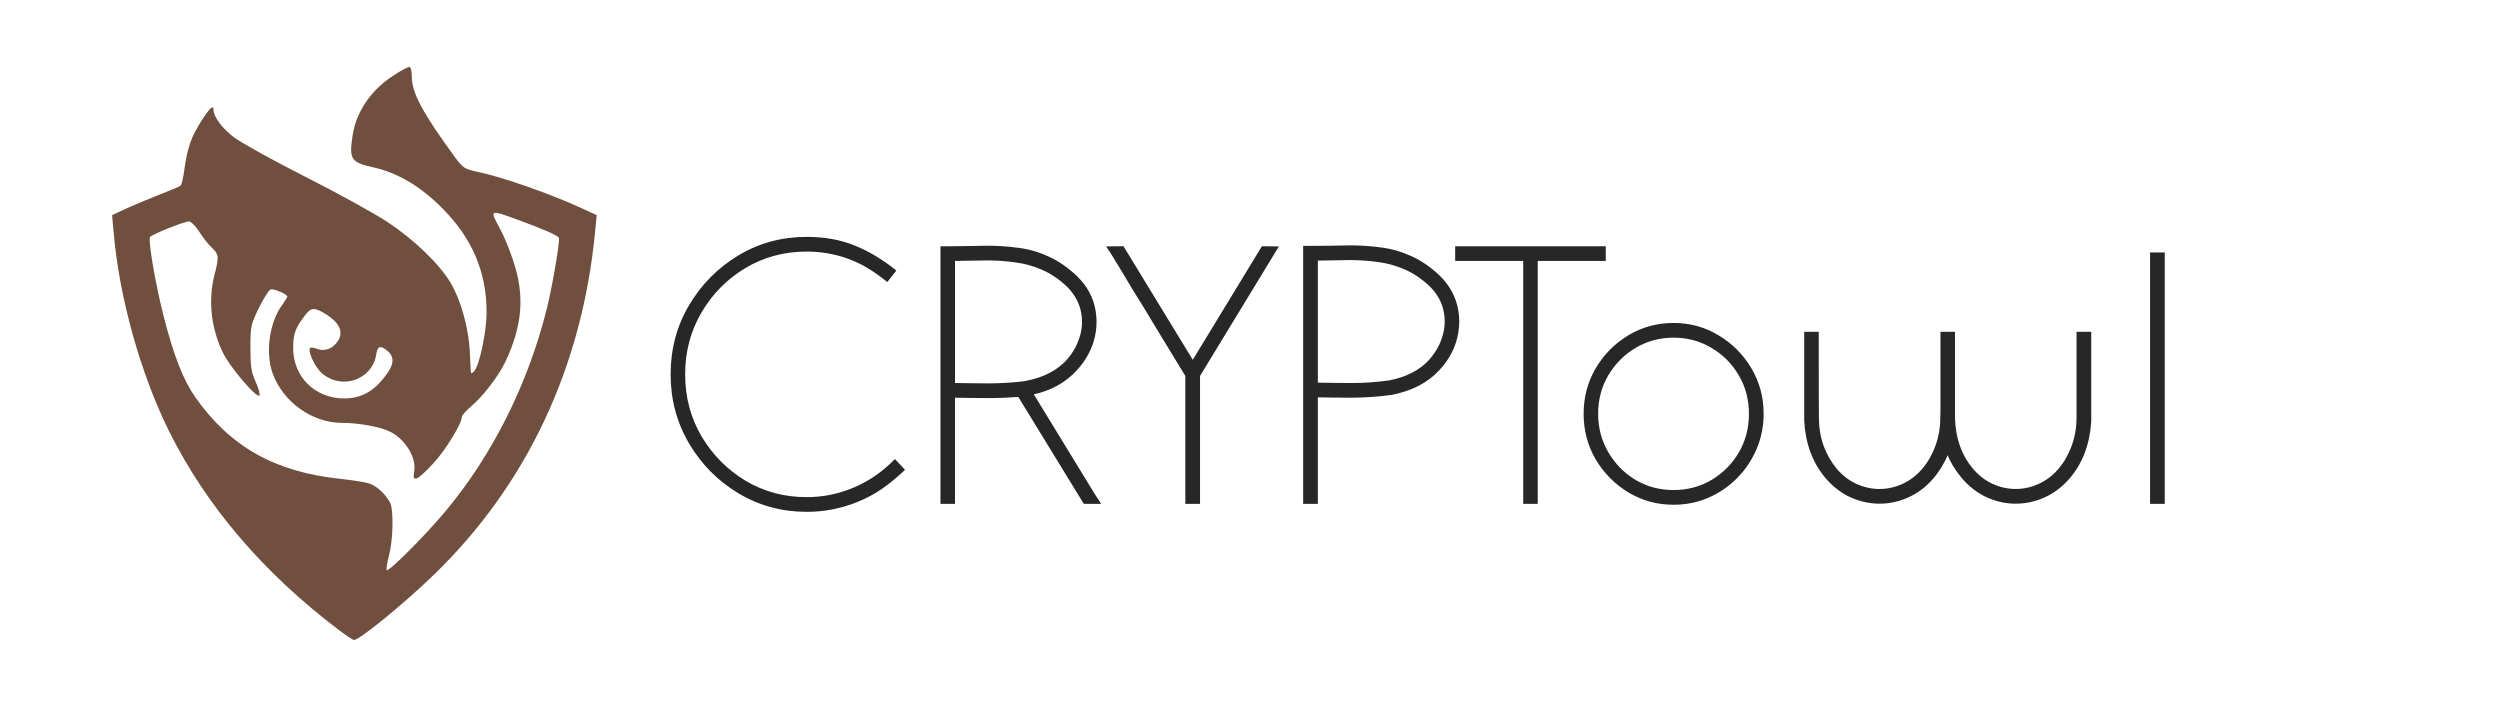
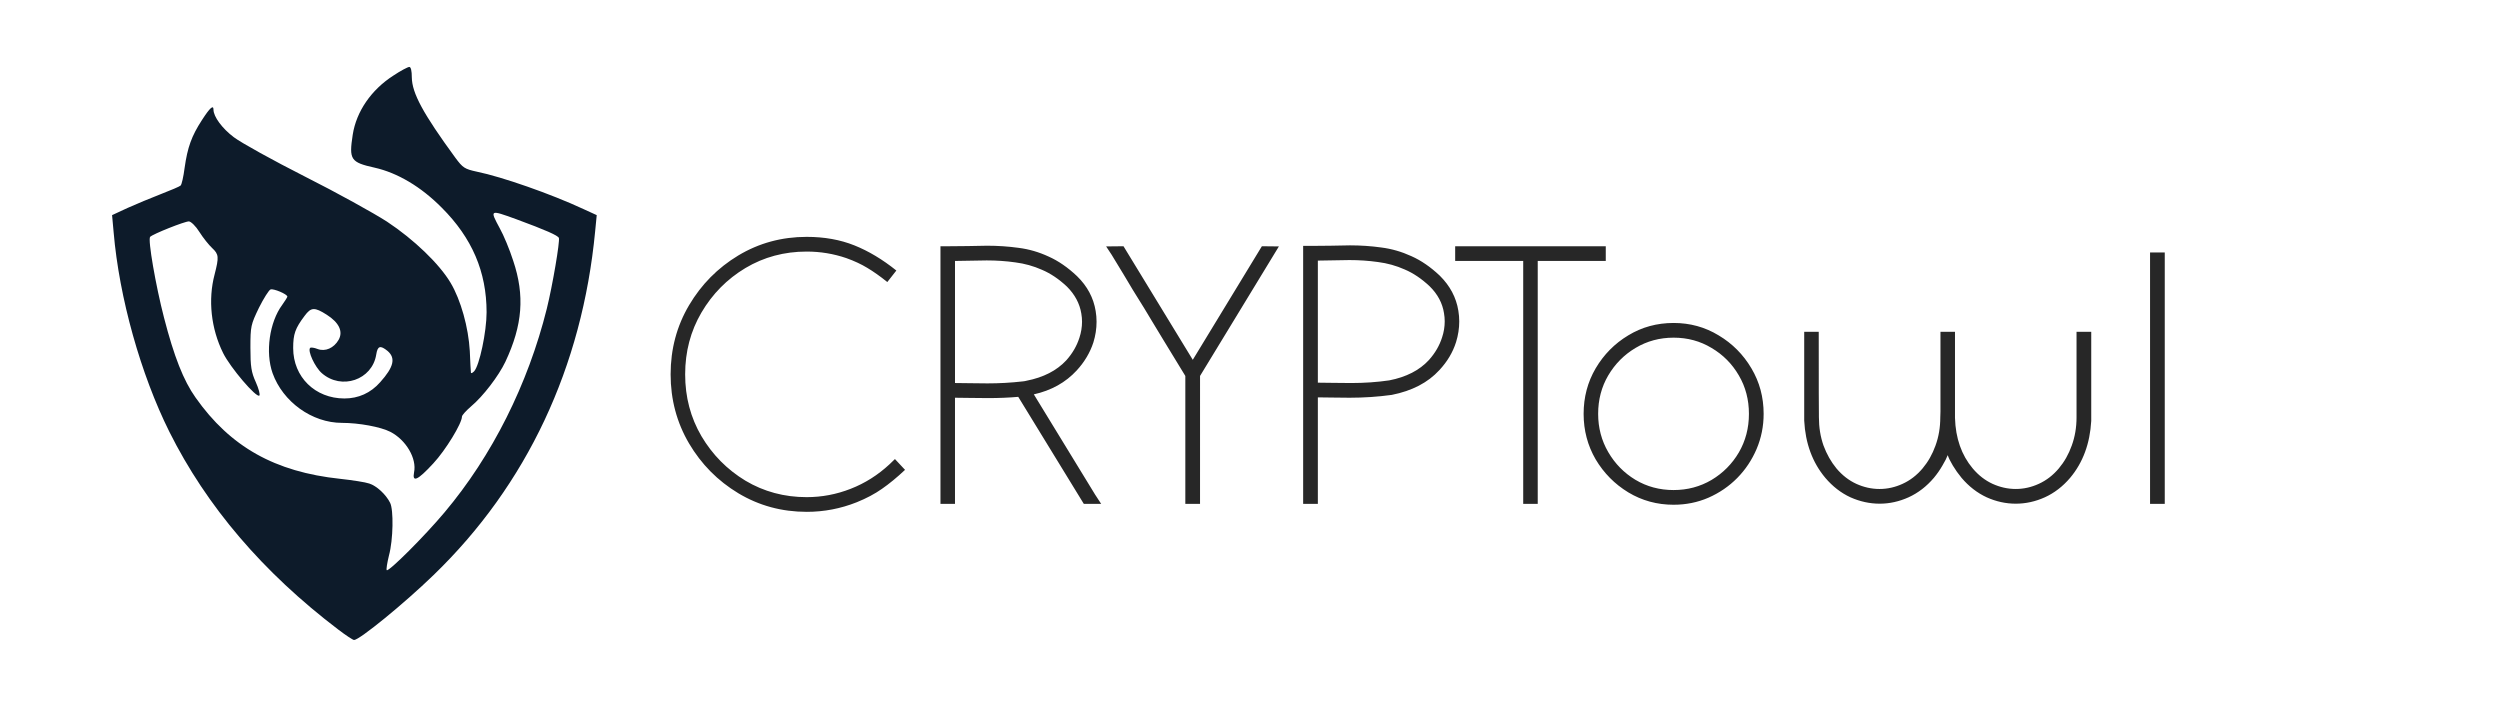
<svg xmlns="http://www.w3.org/2000/svg" width="350mm" height="100mm" viewBox="0 0 350 100" version="1.1" id="svg1" xml:space="preserve">
  <defs id="defs1" />
  <g id="layer1">
    <path style="font-size:50.8px;font-family:Queensides;-inkscape-font-specification:Queensides;fill:#1a1a1a;fill-opacity:0.941;stroke-width:0.265" d="m 112.938,71.657 q -5.234,0 -9.575,-2.604 -4.316,-2.604 -6.896,-6.97 -2.58,-4.39 -2.58,-9.674 0,-5.308 2.58,-9.674 2.58,-4.366 6.896,-6.97 4.341,-2.604 9.575,-2.604 3.696,0 6.672,1.191 2.977,1.191 5.879,3.522 l -1.265,1.612 q -1.513,-1.215 -2.803,-1.984 -1.265,-0.769 -2.927,-1.364 -2.679,-0.918 -5.556,-0.918 -4.713,0 -8.582,2.307 -3.845,2.307 -6.152,6.226 -2.282,3.894 -2.282,8.657 0,4.763 2.282,8.657 2.307,3.894 6.152,6.226 3.87,2.307 8.582,2.307 3.175,0 6.152,-1.166 3.001,-1.166 5.457,-3.448 l 0.744,-0.719 1.414,1.513 q -1.687,1.587 -3.225,2.654 -1.513,1.067 -3.547,1.885 -3.373,1.339 -6.995,1.339 z m 25.301,-17.983 q 2.505,0 4.887,-0.273 0.149,-0.025 0.223,-0.025 0.074,-0.025 0.149,-0.025 0.074,-0.025 0.223,-0.05 3.547,-0.695 5.556,-2.853 1.29,-1.439 1.836,-3.15 0.372,-1.116 0.372,-2.257 0,-0.571 -0.099,-1.141 -0.347,-2.108 -2.009,-3.77 -1.687,-1.587 -3.497,-2.356 -1.786,-0.794 -3.746,-1.042 -1.935,-0.273 -3.994,-0.273 l -4.44,0.074 v 17.09 q 0.769,0 2.084,0.025 z m 15.925,16.867 h -2.431 L 142.555,55.559 q -2.009,0.174 -4.217,0.174 l -2.58,-0.025 q -0.967,-0.025 -2.059,-0.025 v 14.858 h -2.034 V 34.475 h 1.116 q 1.563,0 2.704,-0.025 l 2.704,-0.05 q 2.257,0 4.415,0.298 2.158,0.273 4.192,1.215 2.059,0.918 3.994,2.753 2.158,2.108 2.604,4.887 0.124,0.744 0.124,1.488 0,1.463 -0.446,2.902 -0.695,2.133 -2.332,3.919 -2.332,2.53 -6.003,3.349 l 8.582,14.039 z m 13.841,0 h -2.059 V 52.632 q -1.96,-3.225 -3.026,-4.961 -1.042,-1.761 -1.637,-2.704 -0.571,-0.943 -1.091,-1.811 -0.571,-0.893 -1.587,-2.555 -0.992,-1.687 -2.977,-4.936 l -0.769,-1.166 2.431,-0.025 9.699,15.9 9.674,-15.9 2.381,0.025 -11.038,18.132 z m 21.158,-16.917 q 2.778,0 5.333,-0.372 3.572,-0.695 5.556,-2.853 1.29,-1.439 1.836,-3.15 0.372,-1.116 0.372,-2.257 0,-0.571 -0.099,-1.141 -0.322,-2.108 -2.009,-3.77 -1.687,-1.587 -3.497,-2.356 -1.786,-0.794 -3.746,-1.042 -1.935,-0.273 -3.994,-0.273 l -4.415,0.074 v 17.09 q 0.769,0 2.059,0.025 z m -4.663,16.917 h -2.059 V 34.425 h 1.116 q 1.563,0 2.729,-0.025 l 2.704,-0.05 q 2.257,0 4.39,0.298 2.158,0.273 4.217,1.215 2.059,0.918 3.969,2.729 2.158,2.133 2.604,4.911 0.124,0.744 0.124,1.488 0,1.463 -0.446,2.902 -0.67,2.133 -2.332,3.919 -2.406,2.629 -6.672,3.473 -2.877,0.397 -5.904,0.397 l -2.406,-0.025 q -0.943,-0.025 -2.034,-0.025 z m 30.783,0 h -2.034 V 36.533 h -9.525 v -2.059 h 21.084 v 2.059 h -9.525 z m 19.025,-1.935 q 2.902,0 5.308,-1.414 2.406,-1.439 3.82,-3.845 1.414,-2.431 1.414,-5.407 0,-2.977 -1.414,-5.383 -1.414,-2.431 -3.82,-3.845 -2.381,-1.439 -5.308,-1.439 -2.927,0 -5.333,1.439 -2.381,1.414 -3.82,3.845 -1.414,2.406 -1.414,5.383 0,2.927 1.414,5.358 1.414,2.431 3.795,3.87 2.406,1.439 5.358,1.439 z m 0,2.059 q -3.473,0 -6.35,-1.736 -2.853,-1.736 -4.564,-4.614 -1.687,-2.902 -1.687,-6.375 0,-3.497 1.687,-6.375 1.712,-2.902 4.564,-4.614 2.853,-1.736 6.35,-1.736 3.448,0 6.3,1.736 2.877,1.712 4.589,4.614 1.712,2.877 1.712,6.375 0,2.604 -0.992,4.936 -0.992,2.307 -2.704,4.043 -1.712,1.736 -4.018,2.753 -2.282,0.992 -4.887,0.992 z M 282.205,70.516 q -2.084,0 -4.068,-0.893 -1.984,-0.918 -3.522,-2.729 -0.695,-0.843 -1.215,-1.712 -0.521,-0.868 -0.719,-1.463 -0.223,0.595 -0.744,1.463 -0.496,0.868 -1.191,1.712 -1.538,1.811 -3.547,2.729 -1.984,0.893 -4.043,0.893 -2.084,0 -4.093,-0.893 -1.984,-0.918 -3.522,-2.729 -2.704,-3.225 -2.952,-8.012 V 46.455 h 2.034 q 0,11.187 0.025,11.981 0,2.108 0.645,3.944 0.67,1.811 1.811,3.2 1.215,1.439 2.778,2.158 1.587,0.719 3.249,0.719 1.662,0 3.225,-0.719 1.587,-0.719 2.803,-2.158 1.166,-1.389 1.811,-3.2 0.67,-1.836 0.67,-3.944 l 0.025,-0.794 V 46.455 h 2.034 v 12.055 q 0.124,4.266 2.48,7.069 1.215,1.439 2.778,2.158 1.587,0.719 3.249,0.719 1.662,0 3.225,-0.719 1.587,-0.719 2.803,-2.158 1.166,-1.389 1.811,-3.2 0.67,-1.836 0.67,-3.944 V 46.455 h 2.059 v 12.477 q -0.273,4.763 -2.952,7.962 -1.538,1.811 -3.547,2.729 -1.984,0.893 -4.068,0.893 z m 20.861,0.025 h -2.059 V 35.343 h 2.059 z" id="text1" aria-label="CRYPTowl" />
    <g transform="matrix(0.03133967,0,0,-0.03133967,5.756056,97.12272)" fill="#000000" stroke="none" id="g2" style="fill:#704f3e;fill-opacity:1">
-       <path d="m 1573,2761 c -98,-63 -165,-160 -181,-264 -17,-111 -10,-123 98,-147 102,-23 207,-85 300,-179 135,-135 200,-286 200,-467 0,-87 -32,-239 -56,-264 -8,-8 -14,-10 -14,-5 -1,6 -3,49 -5,96 -6,105 -40,228 -86,305 -50,84 -163,193 -284,273 -59,38 -223,129 -366,201 -142,72 -285,151 -318,176 -52,39 -91,92 -91,123 0,23 -16,9 -52,-47 -46,-71 -64,-121 -77,-213 -5,-39 -13,-75 -18,-79 -4,-4 -44,-21 -88,-38 -44,-17 -111,-45 -149,-62 l -69,-32 7,-77 c 25,-292 121,-634 249,-891 166,-332 417,-627 754,-883 34,-26 66,-47 71,-47 24,0 224,163 355,290 417,403 664,929 722,1536 l 7,72 -59,27 c -146,68 -364,144 -476,167 -55,12 -63,17 -97,63 -144,197 -193,288 -194,358 0,29 -4,47 -11,47 -7,0 -39,-17 -72,-39 z m 549,-641 c 133,-49 187,-73 191,-84 5,-15 -28,-211 -54,-316 -84,-337 -244,-657 -457,-910 -88,-105 -249,-266 -258,-258 -3,3 2,33 10,66 19,70 21,204 5,235 -19,38 -61,76 -93,86 -17,6 -75,15 -130,21 -292,31 -491,143 -646,363 -54,76 -96,183 -141,357 -37,143 -73,350 -62,361 13,13 154,69 173,69 9,0 31,-21 47,-47 17,-27 43,-59 57,-72 30,-28 31,-40 11,-118 -30,-113 -16,-242 38,-351 32,-65 149,-202 162,-190 4,4 -3,31 -16,60 -20,44 -24,69 -24,154 0,96 2,103 38,178 21,42 45,80 52,82 13,5 75,-21 75,-32 0,-3 -11,-20 -23,-37 -57,-77 -76,-212 -43,-305 46,-128 176,-222 310,-222 76,0 173,-18 216,-40 70,-36 119,-119 106,-181 -9,-47 16,-36 86,40 55,59 128,179 128,209 0,6 18,26 40,45 55,46 124,137 154,200 77,164 87,296 35,451 -16,50 -43,115 -60,145 -45,84 -46,84 73,41 z m -846,-427 c 55,-35 74,-75 53,-112 -21,-37 -60,-54 -94,-41 -15,6 -30,8 -33,5 -13,-12 21,-86 52,-113 88,-77 225,-30 243,83 6,39 18,43 51,16 37,-32 27,-72 -33,-139 -43,-49 -98,-73 -160,-73 -131,0 -229,96 -229,225 0,63 9,88 51,144 29,39 44,40 99,5 z" id="path1" style="fill:#704f3e;fill-opacity:1" />
+       <path d="m 1573,2761 c -98,-63 -165,-160 -181,-264 -17,-111 -10,-123 98,-147 102,-23 207,-85 300,-179 135,-135 200,-286 200,-467 0,-87 -32,-239 -56,-264 -8,-8 -14,-10 -14,-5 -1,6 -3,49 -5,96 -6,105 -40,228 -86,305 -50,84 -163,193 -284,273 -59,38 -223,129 -366,201 -142,72 -285,151 -318,176 -52,39 -91,92 -91,123 0,23 -16,9 -52,-47 -46,-71 -64,-121 -77,-213 -5,-39 -13,-75 -18,-79 -4,-4 -44,-21 -88,-38 -44,-17 -111,-45 -149,-62 l -69,-32 7,-77 c 25,-292 121,-634 249,-891 166,-332 417,-627 754,-883 34,-26 66,-47 71,-47 24,0 224,163 355,290 417,403 664,929 722,1536 l 7,72 -59,27 c -146,68 -364,144 -476,167 -55,12 -63,17 -97,63 -144,197 -193,288 -194,358 0,29 -4,47 -11,47 -7,0 -39,-17 -72,-39 z m 549,-641 c 133,-49 187,-73 191,-84 5,-15 -28,-211 -54,-316 -84,-337 -244,-657 -457,-910 -88,-105 -249,-266 -258,-258 -3,3 2,33 10,66 19,70 21,204 5,235 -19,38 -61,76 -93,86 -17,6 -75,15 -130,21 -292,31 -491,143 -646,363 -54,76 -96,183 -141,357 -37,143 -73,350 -62,361 13,13 154,69 173,69 9,0 31,-21 47,-47 17,-27 43,-59 57,-72 30,-28 31,-40 11,-118 -30,-113 -16,-242 38,-351 32,-65 149,-202 162,-190 4,4 -3,31 -16,60 -20,44 -24,69 -24,154 0,96 2,103 38,178 21,42 45,80 52,82 13,5 75,-21 75,-32 0,-3 -11,-20 -23,-37 -57,-77 -76,-212 -43,-305 46,-128 176,-222 310,-222 76,0 173,-18 216,-40 70,-36 119,-119 106,-181 -9,-47 16,-36 86,40 55,59 128,179 128,209 0,6 18,26 40,45 55,46 124,137 154,200 77,164 87,296 35,451 -16,50 -43,115 -60,145 -45,84 -46,84 73,41 z m -846,-427 c 55,-35 74,-75 53,-112 -21,-37 -60,-54 -94,-41 -15,6 -30,8 -33,5 -13,-12 21,-86 52,-113 88,-77 225,-30 243,83 6,39 18,43 51,16 37,-32 27,-72 -33,-139 -43,-49 -98,-73 -160,-73 -131,0 -229,96 -229,225 0,63 9,88 51,144 29,39 44,40 99,5 z" id="path1" style="fill:#0d1b2a;fill-opacity:1" />
    </g>
  </g>
</svg>
